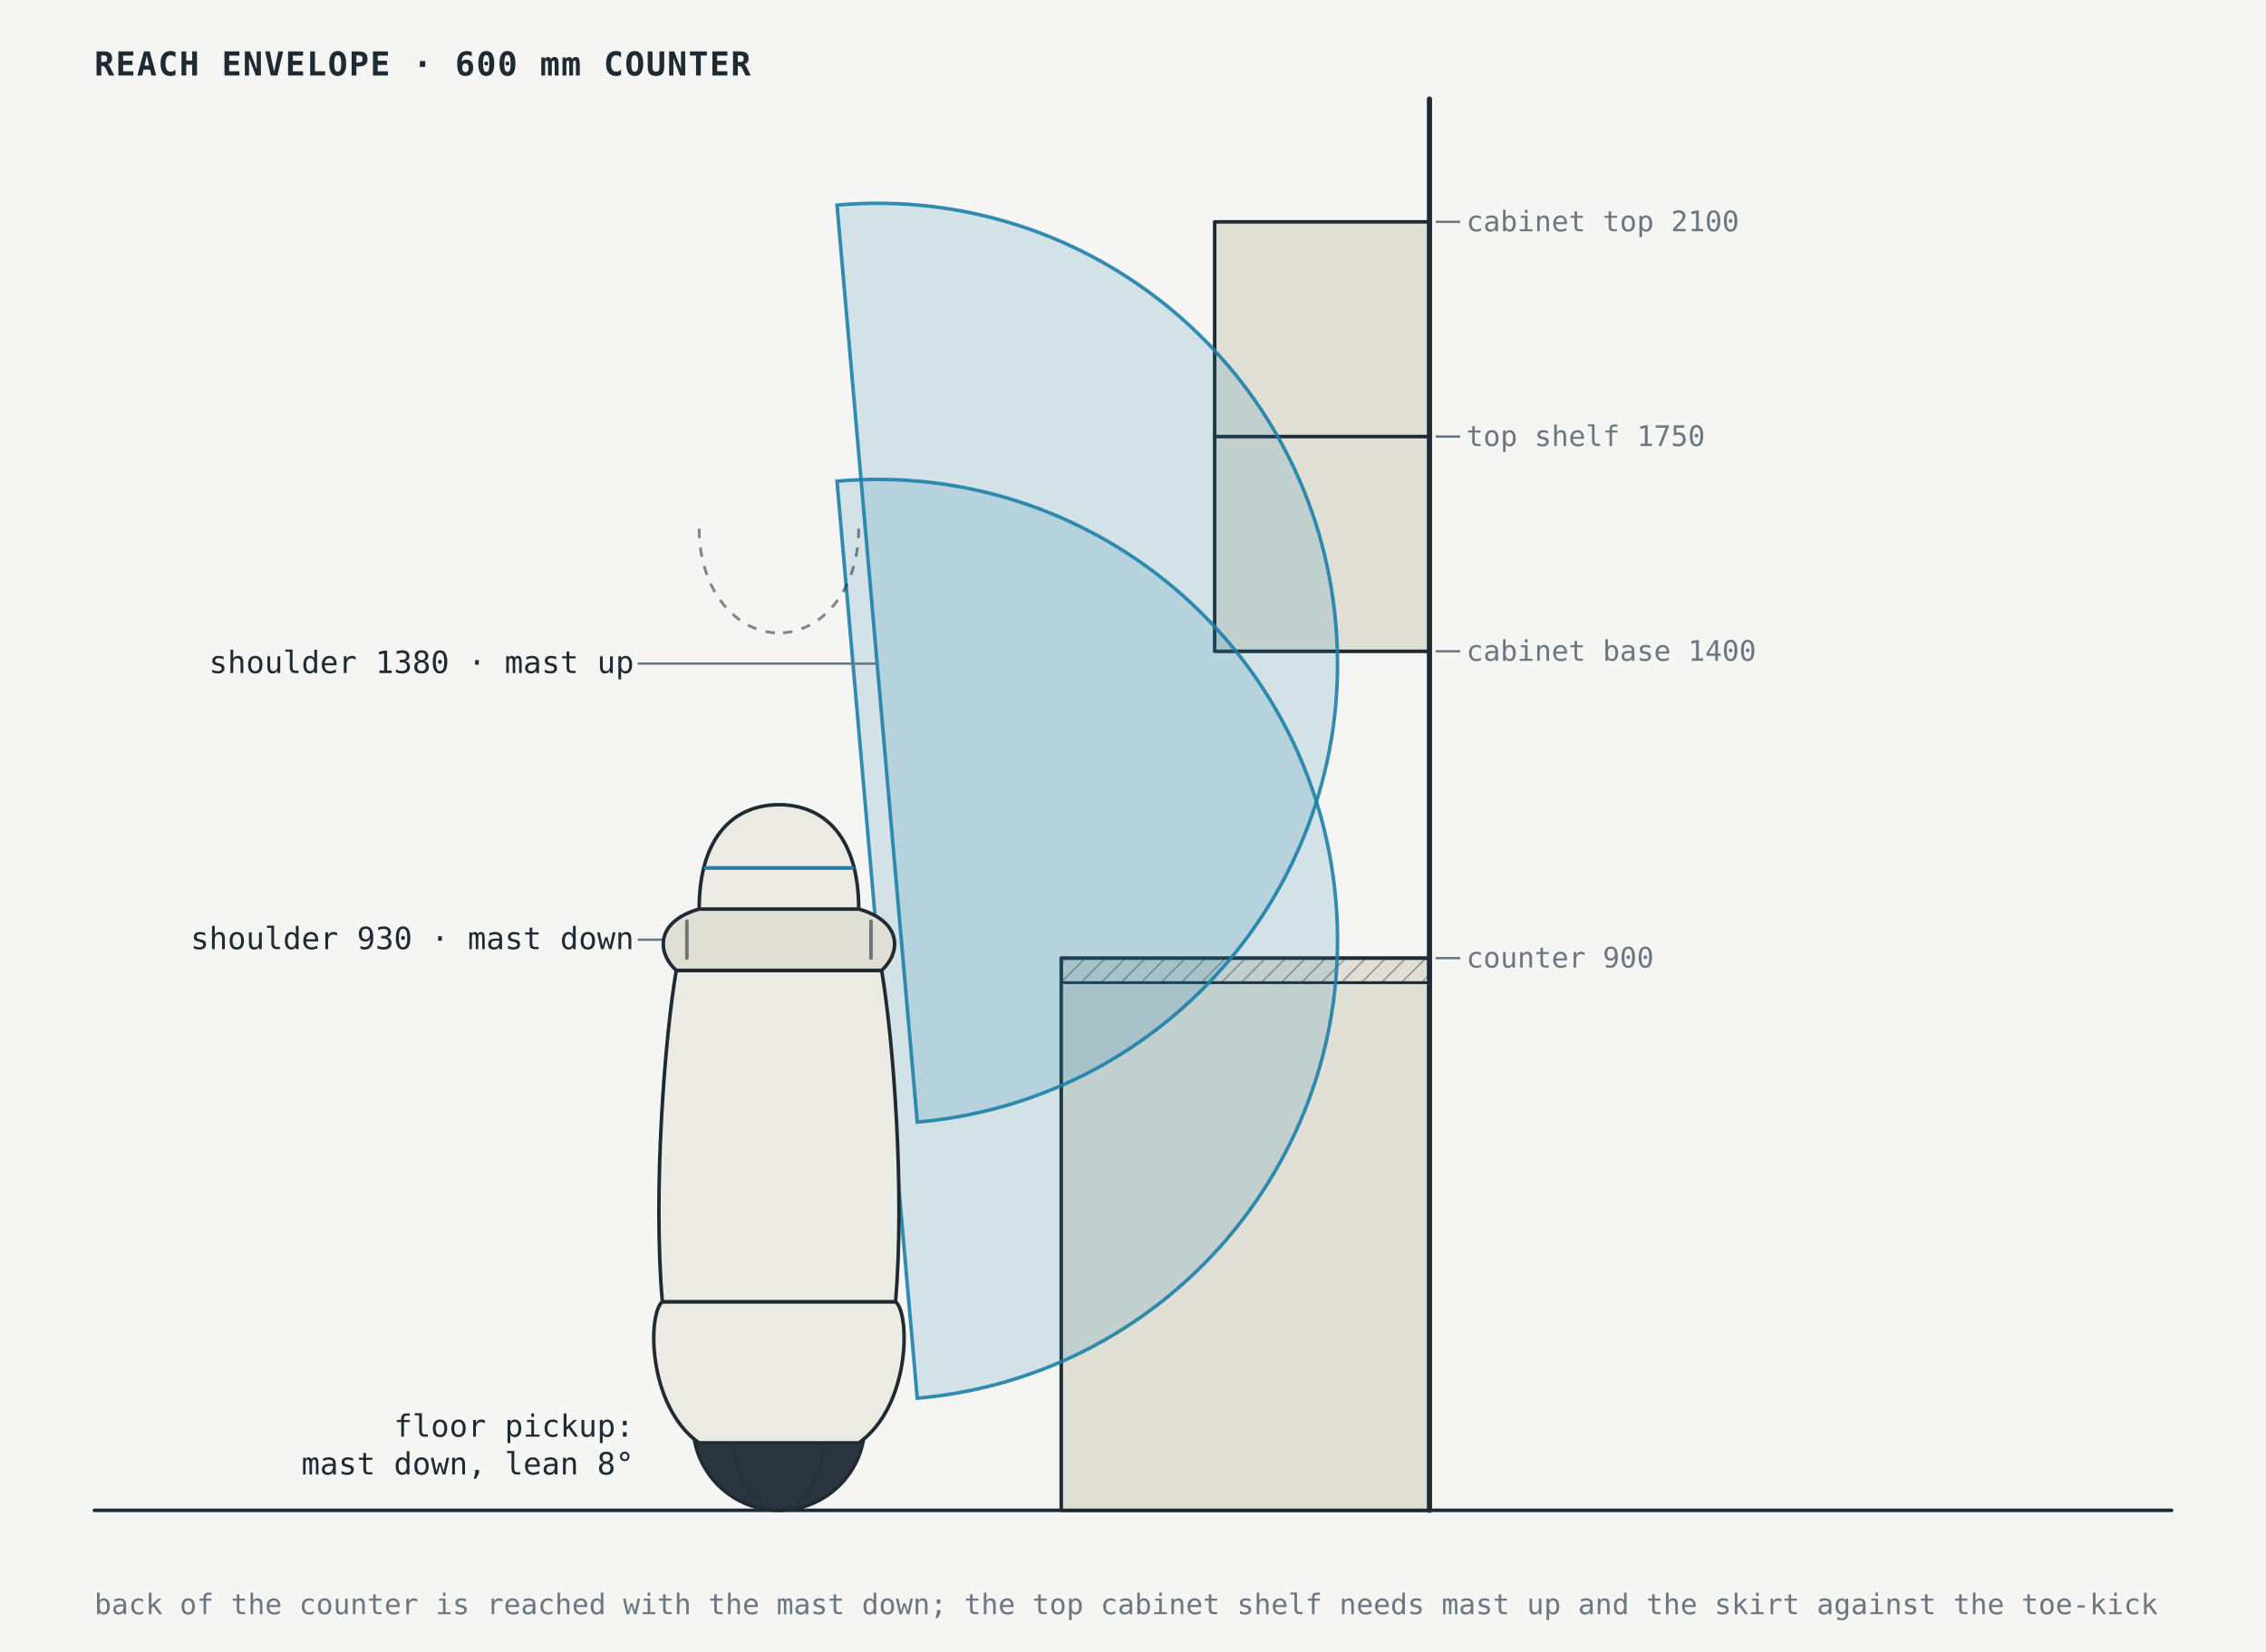
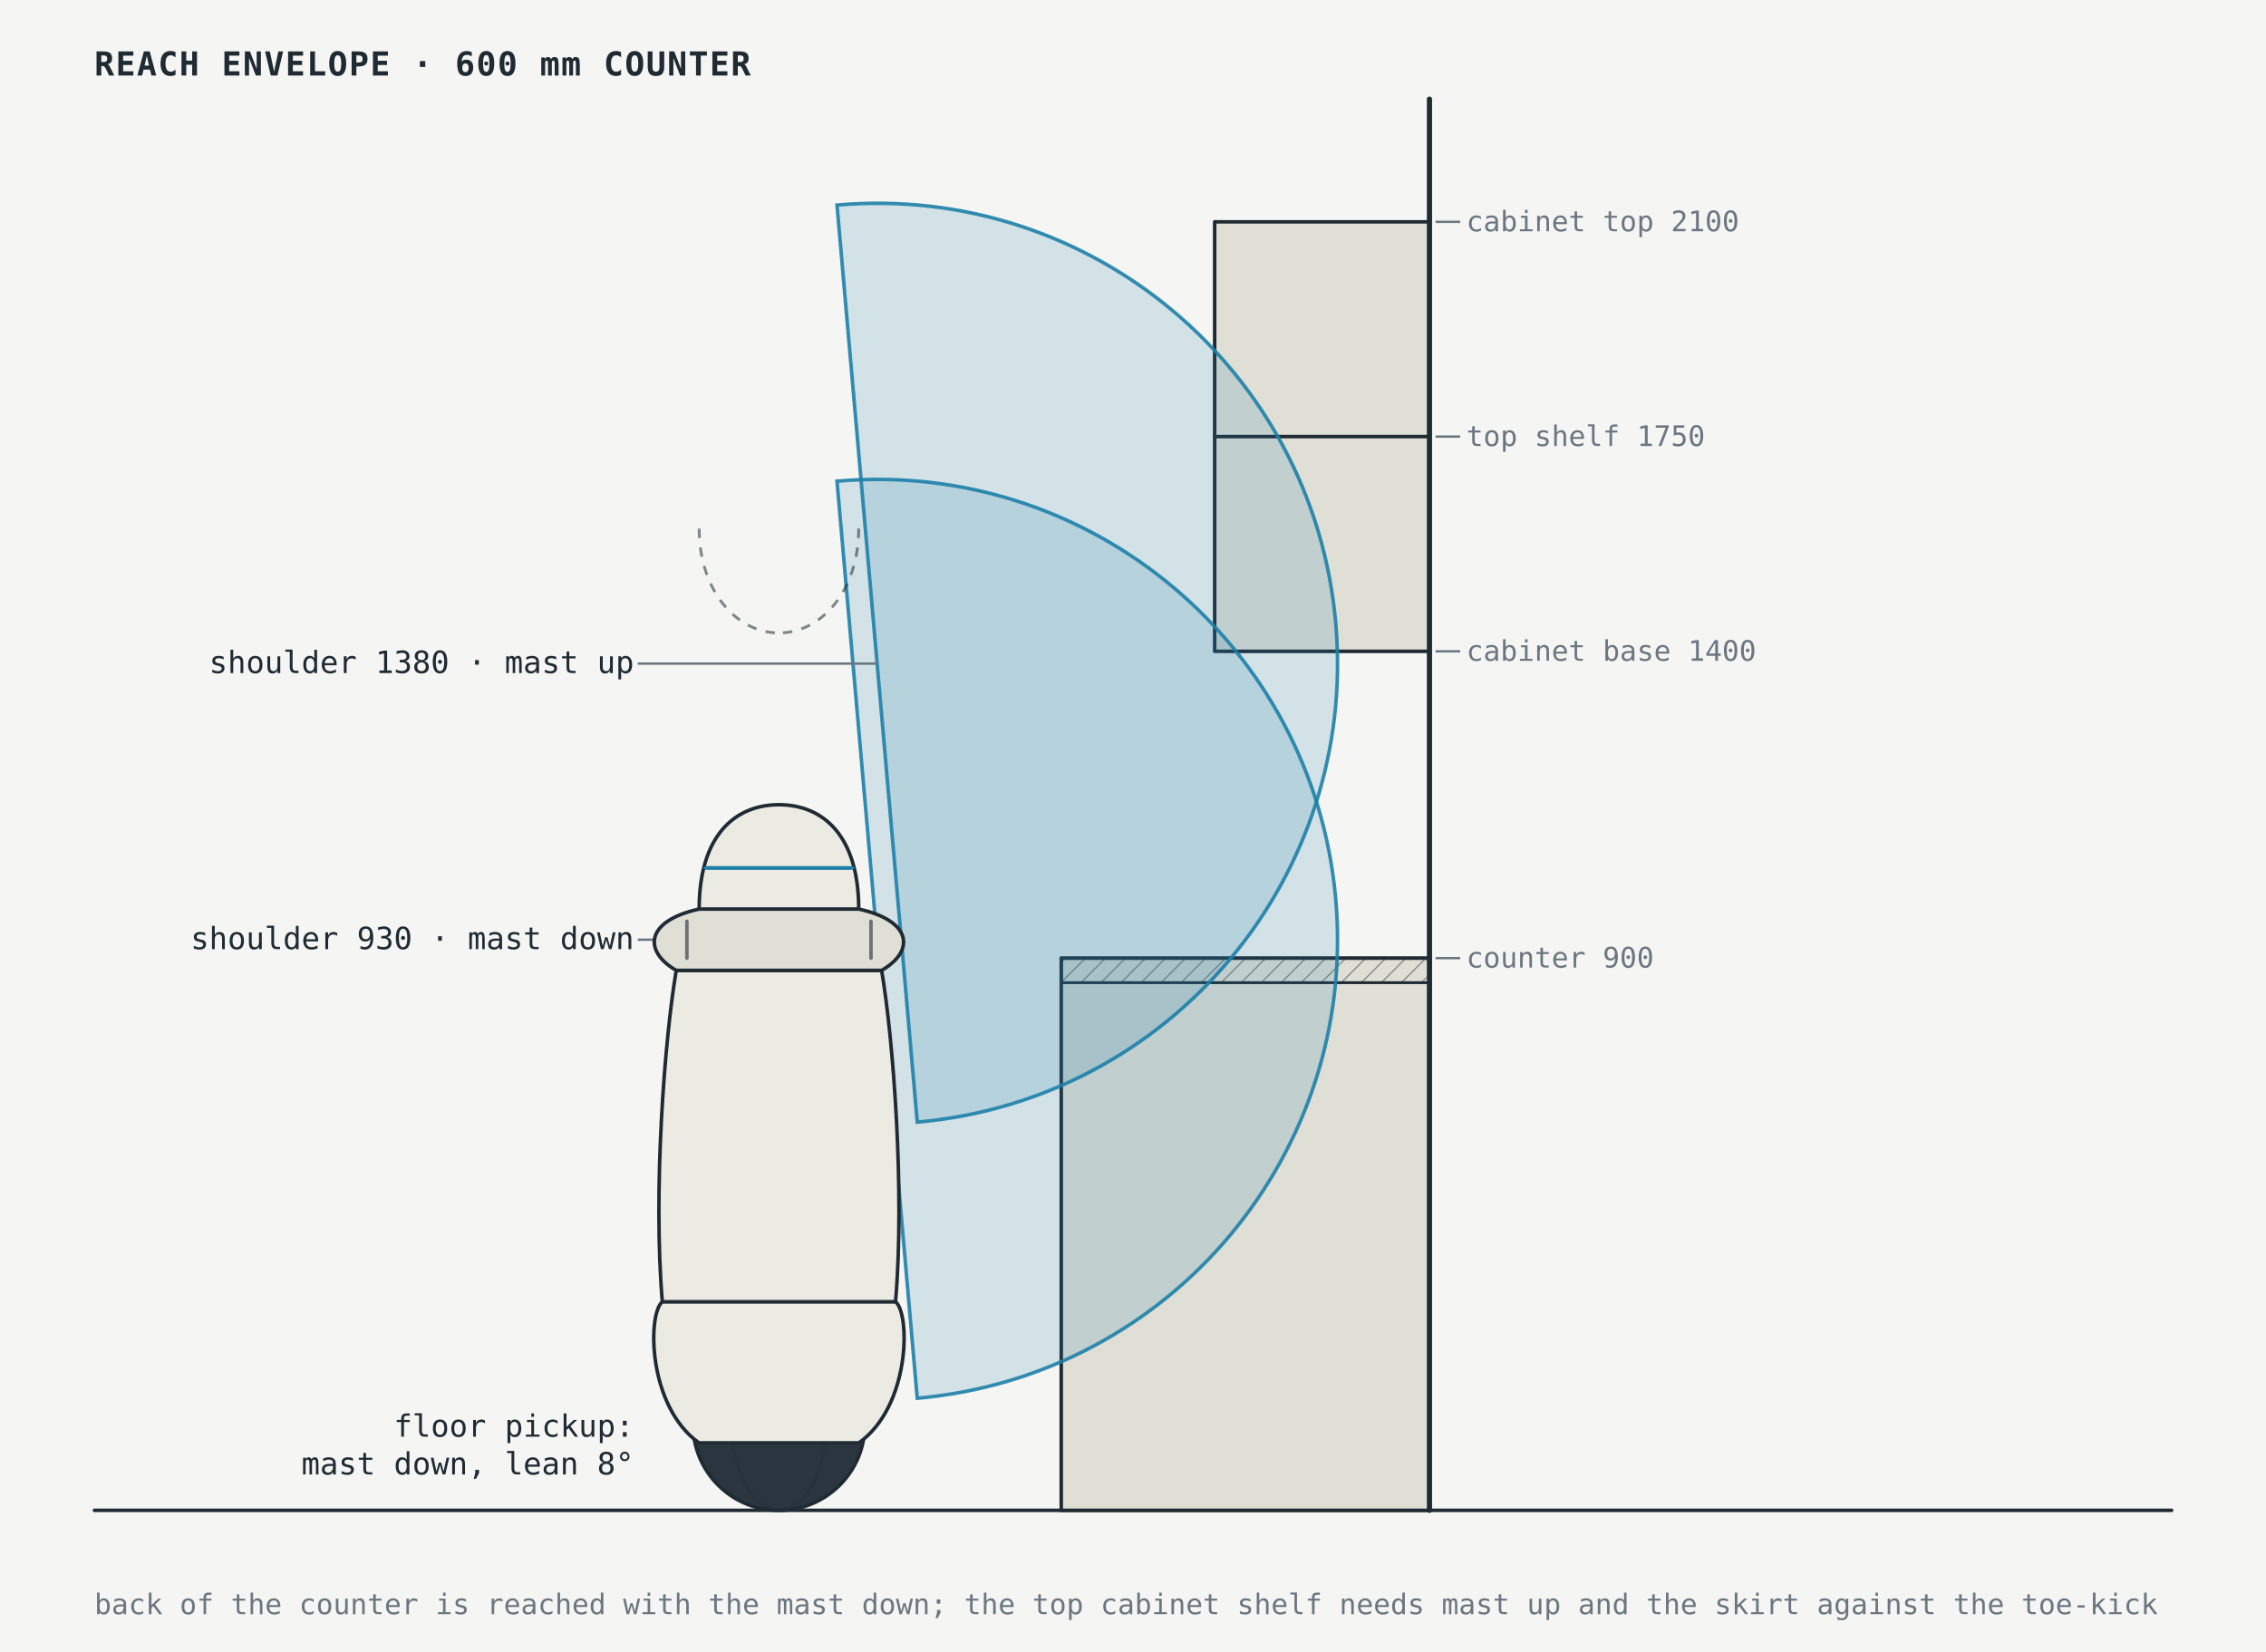
<svg xmlns="http://www.w3.org/2000/svg" viewBox="0 0 960 700" width="960" height="700" role="img" aria-label="Side view of the robot at a kitchen counter with two reach envelopes: mast down covers counter and lower cabinet, mast up reaches the 1750 mm shelf in the upper cabinet">
  <style>
  svg { color:#1F2A33; font-family: "IBM Plex Mono", ui-monospace, Menlo, monospace; }
  .paper { fill:#F5F6F3; }
  .ink { fill:none; stroke:currentColor; stroke-width:1.5; stroke-linejoin:round; stroke-linecap:round; }
  .ink2 { fill:none; stroke:currentColor; stroke-width:2.2; stroke-linejoin:round; stroke-linecap:round; }
  .shell { fill:#ECEBE3; stroke:currentColor; stroke-width:1.5; stroke-linejoin:round; }
  .shell2 { fill:#E0DFD5; stroke:currentColor; stroke-width:1.5; stroke-linejoin:round; }
  .ball { fill:#2B3540; stroke:currentColor; stroke-width:1.5; }
  .hi { fill:#1C7FA8; stroke:none; }
  .hiink { fill:none; stroke:#1C7FA8; stroke-width:2; stroke-linecap:round; stroke-linejoin:round; }
  .hifill { fill:#1C7FA8; fill-opacity:0.18; stroke:#1C7FA8; stroke-width:1.5; }
  .amb { fill:#B8700A; stroke:none; }
  .ambink { fill:none; stroke:#B8700A; stroke-width:2; stroke-linecap:round; stroke-linejoin:round; }
  .ambfill { fill:#B8700A; fill-opacity:0.22; stroke:#B8700A; stroke-width:1.5; }
  .dim { fill:none; stroke:#6B7680; stroke-width:1; }
  .dimt { fill:#6B7680; font-size:12px; }
  .lbl { fill:currentColor; font-size:13px; }
  .lblb { fill:currentColor; font-size:13px; font-weight:600; }
  .cap { fill:currentColor; font-size:14px; font-weight:600; letter-spacing:0.04em; }
  .muted { fill:#6B7680; font-size:12px; }
  .grid { stroke:#D2D6D0; stroke-width:1; }
  .ghost { fill:none; stroke:currentColor; stroke-width:1.2; stroke-dasharray:4 4; opacity:0.55; }
  .hatch { fill:url(#hatch); stroke:currentColor; stroke-width:1.2; }
  .bar-h { fill:#1C7FA8; }
  .bar-r { fill:#B8700A; }
  .bar-idle { fill:#D2D6D0; }
</style>
  <defs>
    <marker id="arr" viewBox="0 0 10 10" refX="9" refY="5" markerWidth="8" markerHeight="8" orient="auto-start-reverse">
      <path d="M0,0 L10,5 L0,10 z" fill="currentColor" />
    </marker>
    <marker id="dimarr" viewBox="0 0 10 10" refX="5" refY="5" markerWidth="7" markerHeight="7" orient="auto-start-reverse">
      <path d="M0,0 L10,5 L0,10 z" fill="#6B7680" />
    </marker>
    <pattern id="hatch" width="6" height="6" patternUnits="userSpaceOnUse" patternTransform="rotate(45)">
      <line x1="0" y1="0" x2="0" y2="6" stroke="currentColor" stroke-width="1" opacity="0.5" />
    </pattern>
  </defs>
  <rect class="paper" x="0" y="0" width="960" height="700" />
  <line class="ink" x1="40" y1="640" x2="920" y2="640" />
  <rect class="shell2" x="449.6" y="406.0" width="156.0" height="234.0" />
  <rect class="hatch" x="449.6" y="406.0" width="156.0" height="10.4" />
  <rect class="shell2" x="514.6" y="94.0" width="91.0" height="182.0" />
  <line class="ink" x1="514.6" y1="185.0" x2="605.6" y2="185.0" />
  <line class="ink2" x1="605.6" y1="640.0" x2="605.6" y2="42.0" />
  <path class="hifill" d="M371.6,398.2 L354.6,203.9 A195.0,195.0 0 0 1 388.6,592.5 Z" opacity="0.9" />
  <line class="dim" x1="371.6" y1="398.2" x2="270.2" y2="398.2" />
  <text class="lbl" x="268.6" y="402.2" text-anchor="end">shoulder 930 · mast down</text>
  <path class="hifill" d="M371.6,281.2 L354.6,86.9 A195.0,195.0 0 0 1 388.6,475.5 Z" opacity="0.9" />
  <line class="dim" x1="371.6" y1="281.2" x2="270.2" y2="281.2" />
  <text class="lbl" x="268.6" y="285.2" text-anchor="end">shoulder 1380 · mast up</text>
  <circle class="ball" cx="330.0" cy="603.6" r="36.4" />
  <ellipse class="ink" cx="330.0" cy="603.6" rx="20.0" ry="36.4" opacity="0.35" />
  <path class="shell" d="M296.1,611.4 C274.3,595.8 274.3,556.8 280.6,551.6 L379.4,551.6 C385.7,556.8 385.7,595.8 363.9,611.4 Z" />
  <path class="shell" d="M280.6,551.6 C276.6,504.8 281.6,439.8 286.5,411.2 L373.5,411.2 C378.4,439.8 383.4,504.8 379.4,551.6 Z" />
-   <path class="shell2" d="M286.5,411.2 C278.0,403.4 278.0,390.4 296.2,385.2 L363.8,385.2 C382.0,390.4 382.0,403.4 373.5,411.2 Z" />
+   <path class="shell2" d="M286.5,411.2 C272.8,403.4 272.8,390.4 296.2,385.2 L363.8,385.2 C387.2,390.4 387.2,403.4 373.5,411.2 Z" />
  <path class="shell" d="M296.2,385.2 C296.2,354.0 311.4,341.0 330.0,341.0 C348.6,341.0 363.8,354.0 363.8,385.2 Z" />
  <rect class="hi" x="297.9" y="367.0" width="64.2" height="1.6" rx="2" />
  <path class="ink" d="M291.0,406.0 L291.0,390.4" opacity="0.6" />
  <path class="ink" d="M369.0,406.0 L369.0,390.4" opacity="0.6" />
  <path class="ghost" d="M296.2,224.0 C296.2,250.0 311.8,268.2 330.0,268.2 M363.8,224.0 C363.8,250.0 348.2,268.2 330.0,268.2" />
  <line class="dim" x1="608.2" y1="406.0" x2="618.6" y2="406.0" />
  <text class="dimt" x="621.2" y="410.0">counter 900</text>
  <line class="dim" x1="608.2" y1="276.0" x2="618.6" y2="276.0" />
  <text class="dimt" x="621.2" y="280.0">cabinet base 1400</text>
  <line class="dim" x1="608.2" y1="185.0" x2="618.6" y2="185.0" />
  <text class="dimt" x="621.2" y="189.0">top shelf 1750</text>
  <line class="dim" x1="608.2" y1="94.0" x2="618.6" y2="94.0" />
  <text class="dimt" x="621.2" y="98.0">cabinet top 2100</text>
  <text class="lbl" x="268.6" y="608.8" text-anchor="end">floor pickup:</text>
  <text class="lbl" x="268.6" y="624.8" text-anchor="end">mast down, lean 8°</text>
  <text class="cap" x="40" y="32">REACH ENVELOPE · 600 mm COUNTER</text>
  <text class="muted" x="40" y="684">back of the counter is reached with the mast down; the top cabinet shelf needs mast up and the skirt against the toe-kick</text>
</svg>
